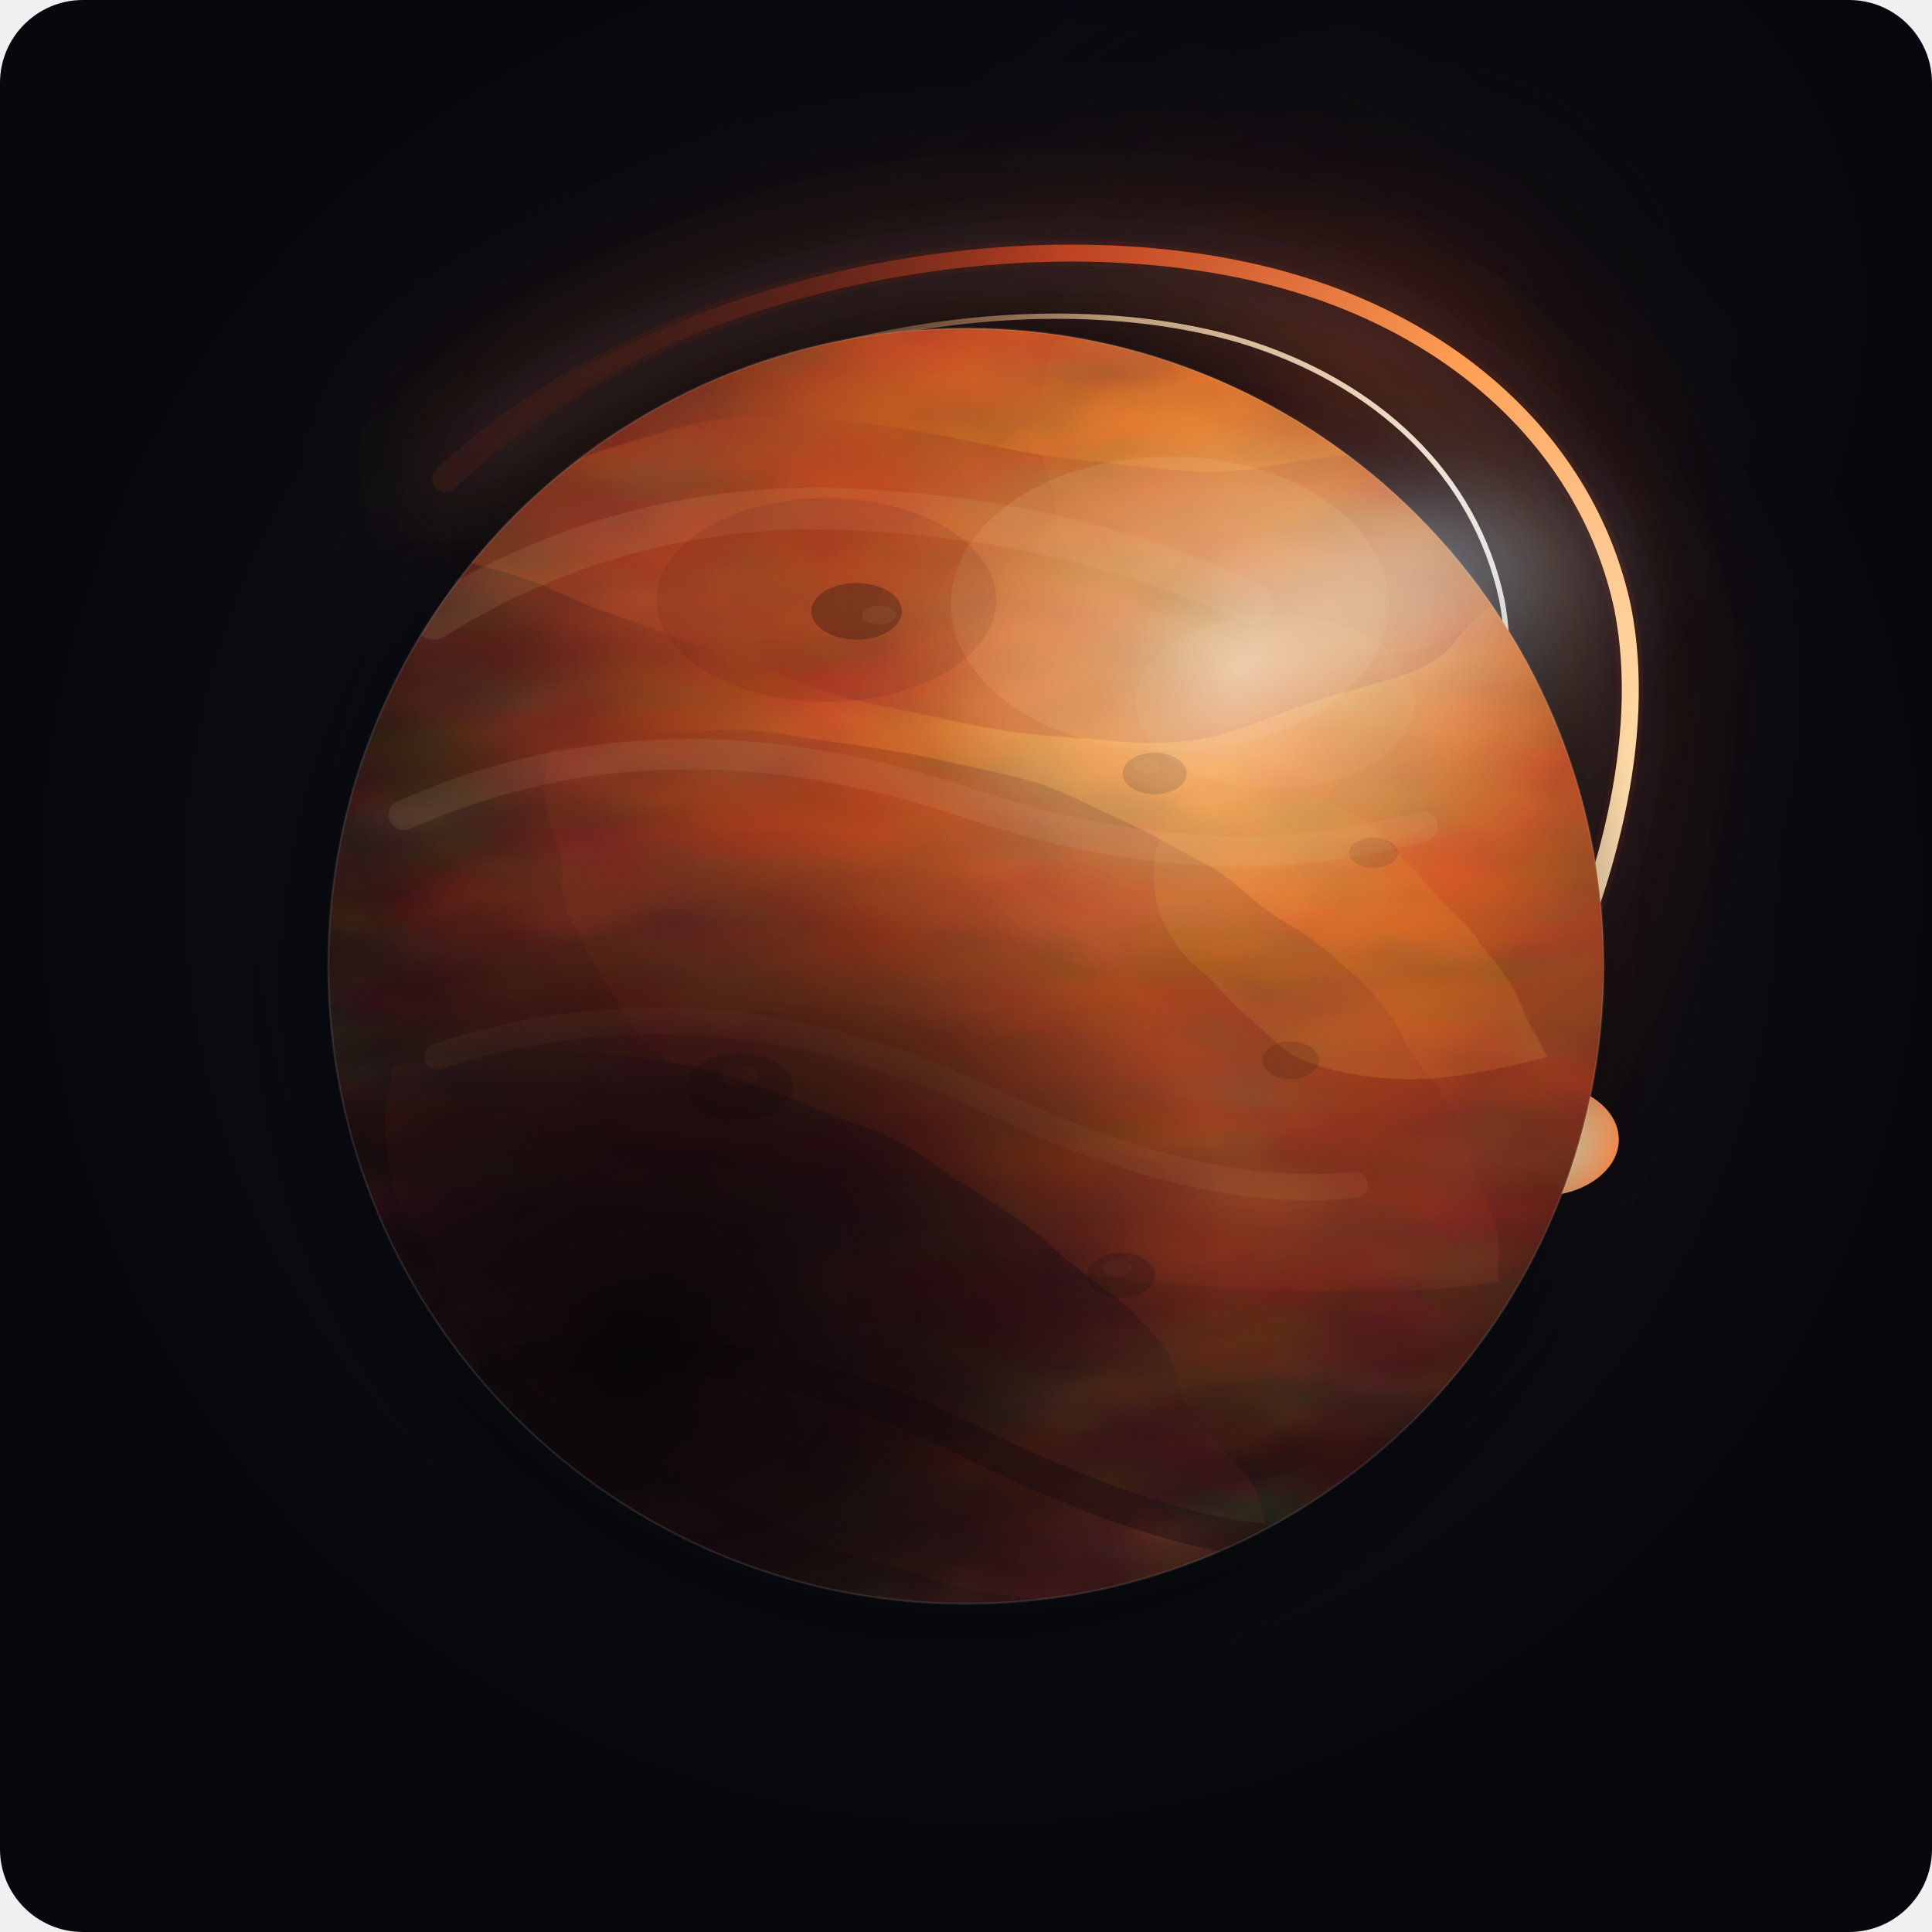
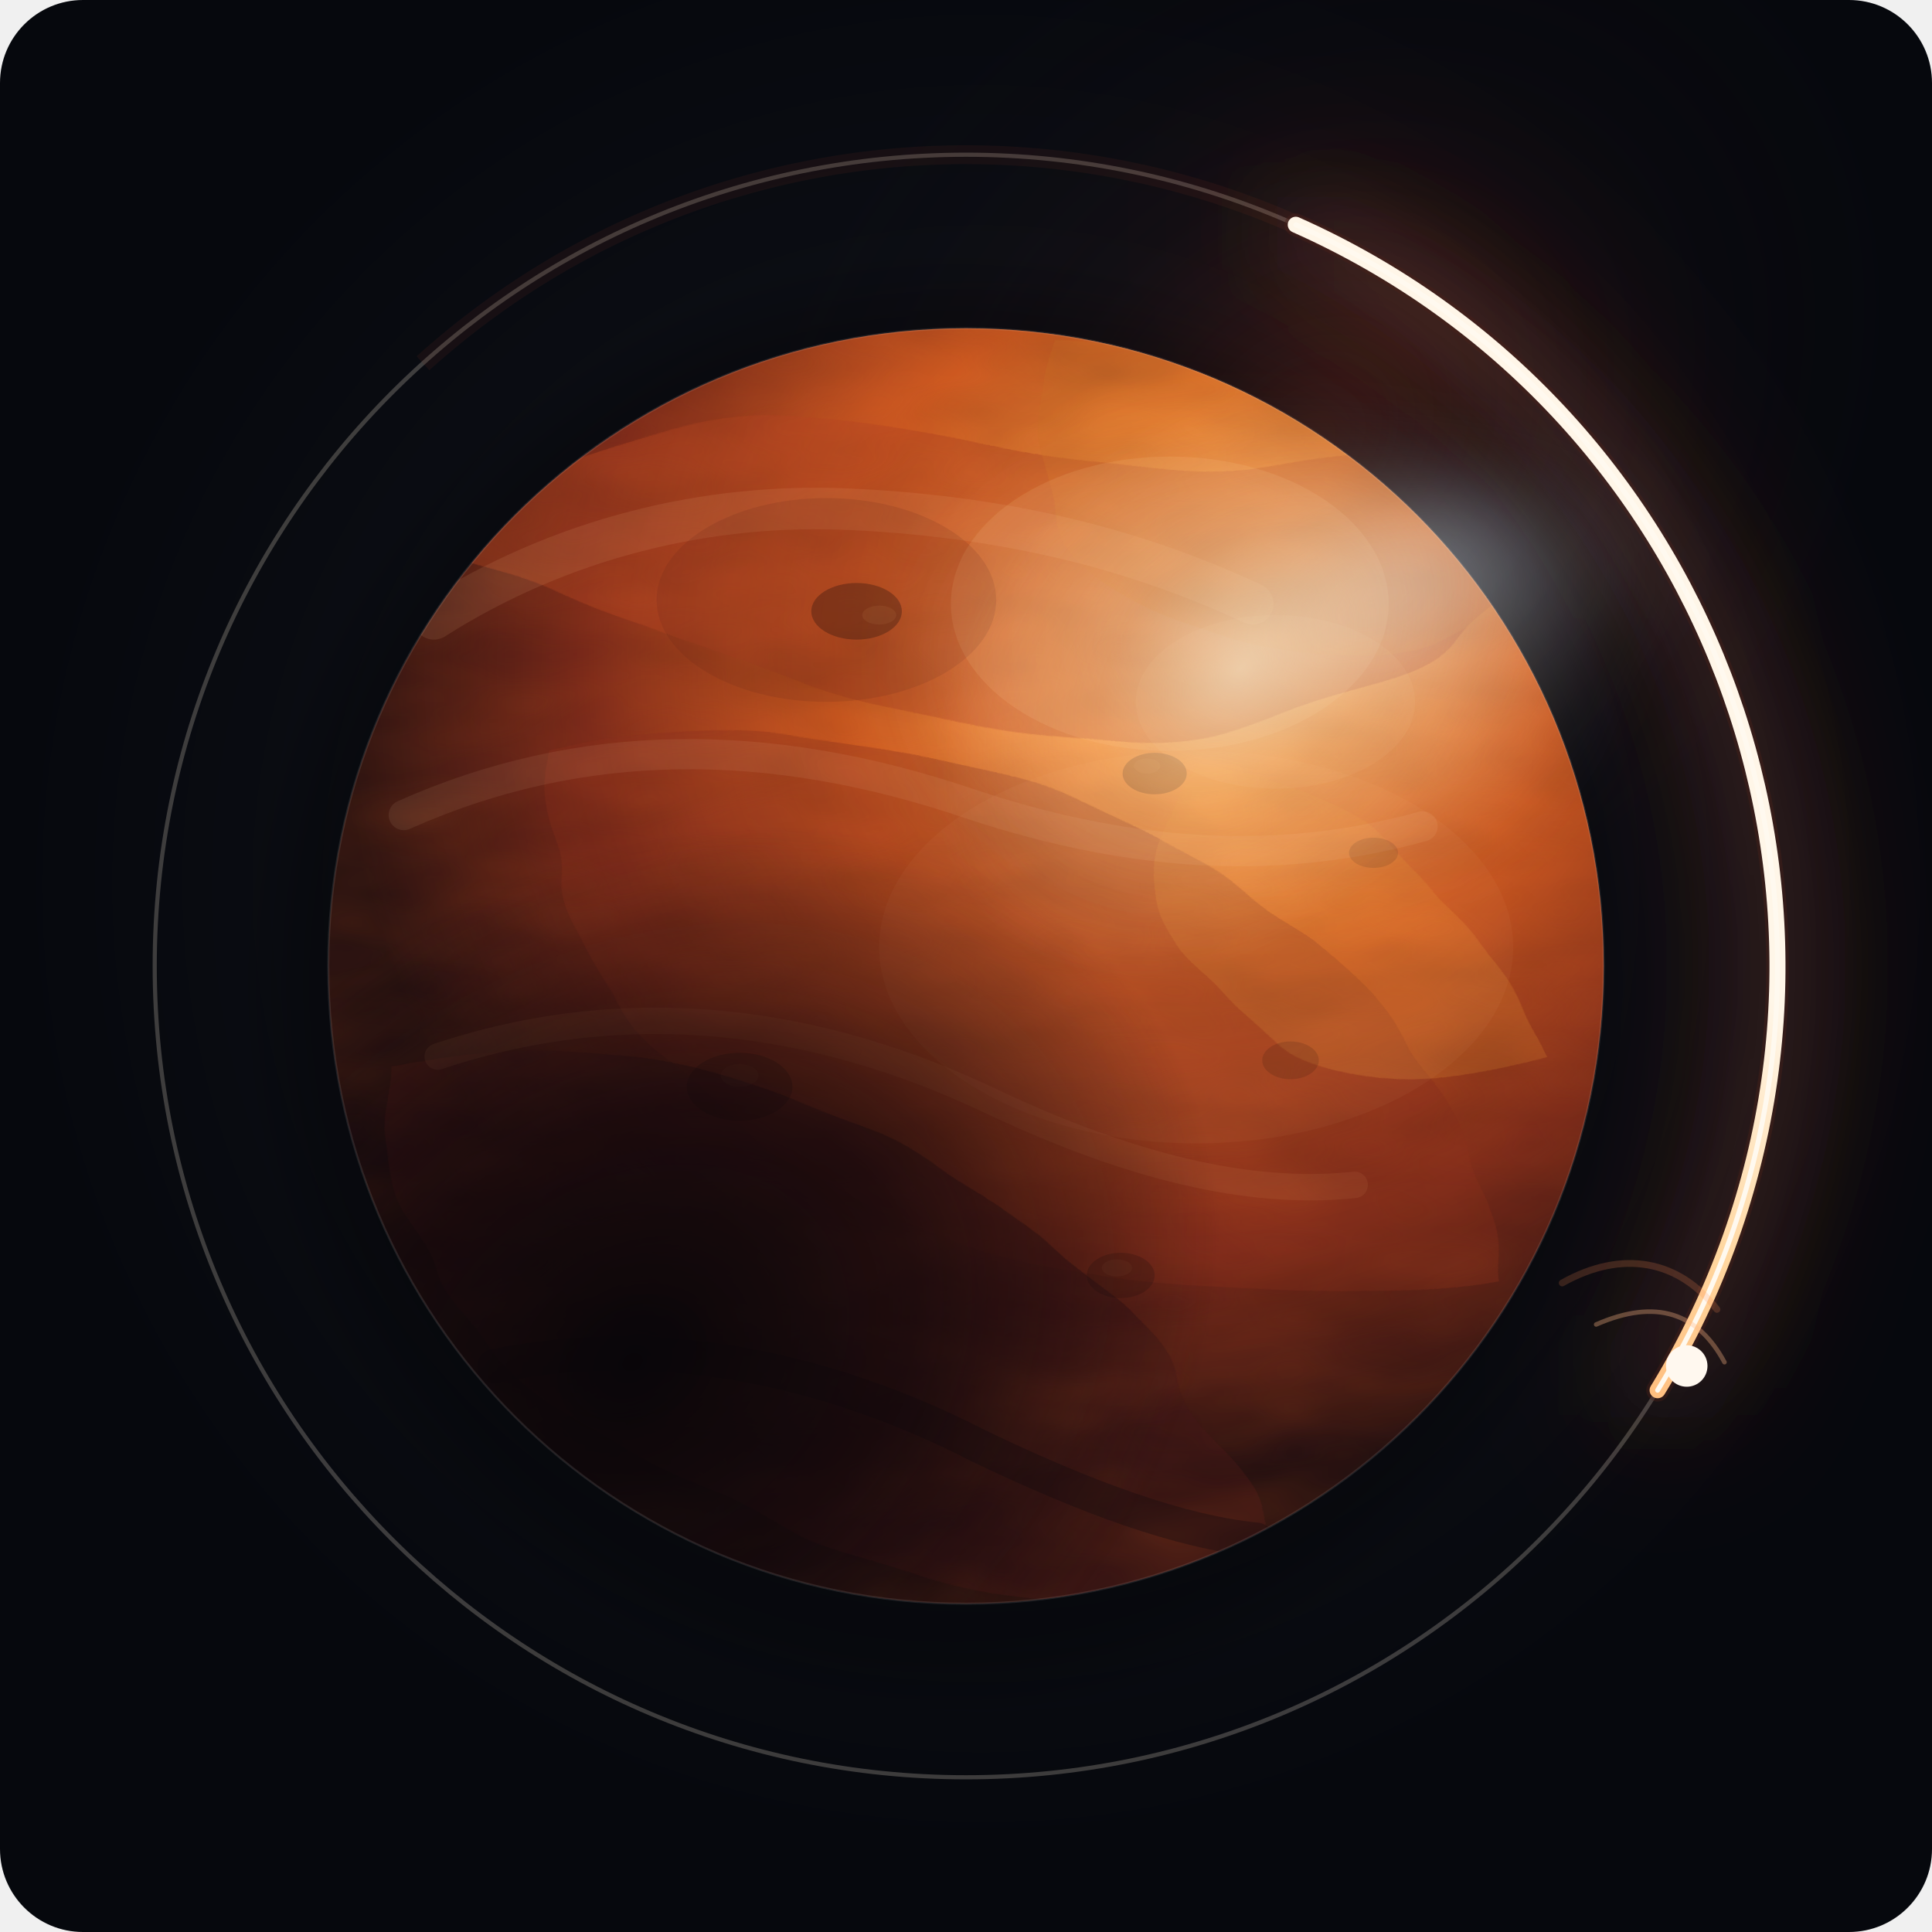
<svg xmlns="http://www.w3.org/2000/svg" width="1024" height="1024" viewBox="0 0 1024 1024" fill="none">
  <defs>
    <radialGradient id="bg-core" cx="0" cy="0" r="1" gradientUnits="userSpaceOnUse" gradientTransform="translate(520 468) rotate(90) scale(520 520)">
      <stop stop-color="#191117" />
      <stop offset="0.64" stop-color="#0B0D13" />
      <stop offset="1" stop-color="#06080D" />
    </radialGradient>
    <radialGradient id="bg-glow" cx="0" cy="0" r="1" gradientUnits="userSpaceOnUse" gradientTransform="translate(692 232) rotate(136) scale(364 286)">
      <stop stop-color="#7E2E1D" stop-opacity="0.42" />
      <stop offset="0.46" stop-color="#391A1A" stop-opacity="0.16" />
      <stop offset="1" stop-color="#0B0D13" stop-opacity="0" />
    </radialGradient>
    <radialGradient id="planet-shell" cx="0" cy="0" r="1" gradientUnits="userSpaceOnUse" gradientTransform="translate(638 332) rotate(136) scale(470 440)">
      <stop stop-color="#FFBF73" />
      <stop offset="0.18" stop-color="#F7953E" />
      <stop offset="0.43" stop-color="#D65D22" />
      <stop offset="0.72" stop-color="#7A281A" />
      <stop offset="1" stop-color="#1D0D10" />
    </radialGradient>
    <radialGradient id="atmosphere-rim" cx="0" cy="0" r="1" gradientUnits="userSpaceOnUse" gradientTransform="translate(734 316) rotate(150) scale(228 84)">
      <stop stop-color="#C9E7FF" stop-opacity="0.62" />
      <stop offset="0.38" stop-color="#DDF1FF" stop-opacity="0.22" />
      <stop offset="1" stop-color="#DDF1FF" stop-opacity="0" />
    </radialGradient>
    <radialGradient id="planet-highlight" cx="0" cy="0" r="1" gradientUnits="userSpaceOnUse" gradientTransform="translate(658 354) rotate(135) scale(190 132)">
      <stop stop-color="#FFF0CE" stop-opacity="0.54" />
      <stop offset="0.46" stop-color="#FFD49B" stop-opacity="0.18" />
      <stop offset="1" stop-color="#FFD49B" stop-opacity="0" />
    </radialGradient>
    <radialGradient id="planet-shadow" cx="0" cy="0" r="1" gradientUnits="userSpaceOnUse" gradientTransform="translate(336 722) rotate(-34) scale(332 260)">
      <stop stop-color="#080509" stop-opacity="0.98" />
      <stop offset="0.48" stop-color="#0D060A" stop-opacity="0.72" />
      <stop offset="1" stop-color="#0D060A" stop-opacity="0" />
    </radialGradient>
    <radialGradient id="flare-head" cx="0" cy="0" r="1" gradientUnits="userSpaceOnUse" gradientTransform="translate(818 608) rotate(142) scale(70 56)">
      <stop stop-color="#FFF7EB" />
      <stop offset="0.28" stop-color="#FFD7A0" />
      <stop offset="0.64" stop-color="#FF8E4F" />
      <stop offset="1" stop-color="#FF5A34" stop-opacity="0" />
    </radialGradient>
    <linearGradient id="flare-stream" x1="236" y1="238" x2="852" y2="598" gradientUnits="userSpaceOnUse">
      <stop stop-color="#35120F" stop-opacity="0" />
      <stop offset="0.12" stop-color="#8F2B1A" stop-opacity="0.28" />
      <stop offset="0.32" stop-color="#D64924" stop-opacity="0.84" />
      <stop offset="0.62" stop-color="#FF9F54" />
      <stop offset="0.86" stop-color="#FFD7A0" />
      <stop offset="1" stop-color="#FFF6E8" />
    </linearGradient>
    <linearGradient id="flare-core" x1="292" y1="252" x2="826" y2="582" gradientUnits="userSpaceOnUse">
      <stop stop-color="#FF8F47" stop-opacity="0" />
      <stop offset="0.34" stop-color="#FFD8A8" stop-opacity="0.82" />
      <stop offset="0.72" stop-color="#FFF9EF" />
      <stop offset="1" stop-color="#FFF9EF" />
    </linearGradient>
    <filter id="planet-texture" x="110" y="110" width="804" height="804" filterUnits="userSpaceOnUse" color-interpolation-filters="sRGB">
      <feTurbulence type="fractalNoise" baseFrequency="0.010 0.024" numOctaves="3" seed="11" result="noise" />
-       <feColorMatrix in="noise" type="matrix" values="0.9 0 0 0 0                 0 0.56 0 0 0                 0 0 0.32 0 0                 0 0 0 0.72 0" result="noiseTint" />
+       <feColorMatrix in="noise" type="saturate" values="0" result="noiseMono" />
+       <feColorMatrix in="noiseMono" type="matrix" values="0.76 0 0 0 0.14                 0.34 0 0 0 0.05                 0.12 0 0 0 0.02                 0 0 0 0.64 0" result="noiseTint" />
      <feGaussianBlur in="noiseTint" stdDeviation="1.2" result="noiseSoft" />
    </filter>
    <filter id="planet-relief" x="110" y="110" width="804" height="804" filterUnits="userSpaceOnUse" color-interpolation-filters="sRGB">
      <feTurbulence type="fractalNoise" baseFrequency="0.006 0.018" numOctaves="2" seed="7" result="reliefNoise" />
      <feDisplacementMap in="SourceGraphic" in2="reliefNoise" scale="18" xChannelSelector="R" yChannelSelector="G" />
    </filter>
    <filter id="soft-blur-16" x="0" y="0" width="1024" height="1024" filterUnits="userSpaceOnUse">
      <feGaussianBlur stdDeviation="16" />
    </filter>
    <filter id="soft-blur-24" x="0" y="0" width="1024" height="1024" filterUnits="userSpaceOnUse">
      <feGaussianBlur stdDeviation="24" />
    </filter>
    <filter id="soft-blur-40" x="0" y="0" width="1024" height="1024" filterUnits="userSpaceOnUse">
      <feGaussianBlur stdDeviation="40" />
    </filter>
    <clipPath id="planet-clip">
      <circle cx="512" cy="512" r="338" />
    </clipPath>
  </defs>
  <rect width="1024" height="1024" rx="44" fill="url(#bg-core)" />
  <rect width="1024" height="1024" rx="44" fill="url(#bg-glow)" />
+   <circle cx="512" cy="512" r="430" stroke="#FFF0E2" stroke-opacity="0.22" stroke-width="2.2" />
+   <circle cx="512" cy="512" r="430" stroke="#6E3023" stroke-opacity="0.14" stroke-width="10" stroke-dasharray="520 2182" transform="rotate(-132 512 512)" />
  <g filter="url(#soft-blur-40)">
-     <path d="M234 254C350 146 552 110 686 150C774 176 842 238 860 322C874 392 850 474 820 536C802 576 786 598 770 618" stroke="#FF4F2B" stroke-opacity="0.22" stroke-width="38" stroke-linecap="round" />
+     <circle cx="512" cy="512" r="430" stroke="#FF5630" stroke-opacity="0.22" stroke-width="34" stroke-linecap="round" stroke-dasharray="732 1970" transform="rotate(-66 512 512)" />
  </g>
  <g filter="url(#soft-blur-24)">
-     <path d="M246 258C360 160 548 128 674 164C756 188 816 246 832 320C844 382 822 454 794 510C780 540 766 562 752 580" stroke="#FFB176" stroke-opacity="0.18" stroke-width="20" stroke-linecap="round" />
+     <circle cx="512" cy="512" r="430" stroke="#FFB176" stroke-opacity="0.18" stroke-width="18" stroke-linecap="round" stroke-dasharray="732 1970" transform="rotate(-66 512 512)" />
  </g>
-   <path d="M236 254C350 146 552 110 686 150C774 176 842 238 860 322C874 392 850 474 820 536C802 576 786 598 770 618" stroke="#48211A" stroke-opacity="0.42" stroke-width="14" stroke-linecap="round" />
-   <path d="M236 254C350 146 552 110 686 150C774 176 842 238 860 322C874 392 850 474 820 536C802 576 786 598 770 618" stroke="url(#flare-stream)" stroke-width="9" stroke-linecap="round" />
-   <path d="M274 268C378 178 544 148 656 180C730 202 782 252 796 318C806 370 788 432 764 478C752 500 742 516 730 532" stroke="url(#flare-core)" stroke-width="2.8" stroke-linecap="round" />
-   <path d="M720 540C760 518 794 524 820 562" stroke="#FFB987" stroke-opacity="0.36" stroke-width="2.4" stroke-linecap="round" />
-   <path d="M742 570C784 562 810 574 826 602" stroke="#FF8D58" stroke-opacity="0.22" stroke-width="4" stroke-linecap="round" />
-   <circle cx="816" cy="604" r="13" fill="#FFF8EF" />
-   <ellipse cx="816" cy="604" rx="42" ry="30" fill="url(#flare-head)" />
+   <circle cx="512" cy="512" r="430" stroke="#48211A" stroke-opacity="0.42" stroke-width="12" stroke-linecap="round" stroke-dasharray="732 1970" transform="rotate(-66 512 512)" />
+   <circle cx="512" cy="512" r="430" stroke="url(#flare-stream)" stroke-width="8.5" stroke-linecap="round" stroke-dasharray="732 1970" transform="rotate(-66 512 512)" />
+   <circle cx="512" cy="512" r="430" stroke="url(#flare-core)" stroke-width="2.6" stroke-linecap="round" stroke-dasharray="732 1970" transform="rotate(-66 512 512)" />
+   <path d="M846 702C878 688 900 696 914 722" stroke="#FFB987" stroke-opacity="0.34" stroke-width="2.4" stroke-linecap="round" />
+   <path d="M828 680C860 662 890 668 910 694" stroke="#FF8D58" stroke-opacity="0.2" stroke-width="3.6" stroke-linecap="round" />
+   <circle cx="894" cy="724" r="11" fill="#FFF8EF" />
+   <ellipse cx="894" cy="724" rx="38" ry="28" fill="url(#flare-head)" />
  <g filter="url(#soft-blur-16)">
    <ellipse cx="504" cy="522" rx="354" ry="366" fill="#000000" fill-opacity="0.26" />
  </g>
  <circle cx="512" cy="512" r="338" fill="url(#planet-shell)" />
  <g clip-path="url(#planet-clip)">
    <g filter="url(#planet-relief)">
      <path d="M210 292C292 234 382 210 470 226C552 242 604 264 676 246C744 230 788 236 836 272C780 346 700 392 592 392C486 392 406 354 332 328C286 310 248 302 210 292Z" fill="#B84522" fill-opacity="0.44" />
      <path d="M560 182C656 184 746 234 804 320C748 350 682 352 626 332C566 310 534 260 560 182Z" fill="#E17B2C" fill-opacity="0.42" />
      <path d="M290 396C404 374 538 398 646 460C726 506 780 584 796 676C680 700 560 688 454 634C344 578 286 500 290 396Z" fill="#8A2E1D" fill-opacity="0.36" />
      <path d="M206 566C302 544 420 566 520 632C610 692 668 772 682 850C562 862 438 834 334 768C238 706 190 636 206 566Z" fill="#391317" fill-opacity="0.6" />
      <path d="M632 404C714 418 784 474 820 562C770 580 712 576 664 546C612 514 600 450 632 404Z" fill="#F39A39" fill-opacity="0.24" />
    </g>
    <g filter="url(#planet-texture)" opacity="0.56">
      <rect x="154" y="154" width="716" height="716" fill="#B45E32" />
    </g>
    <path d="M230 328C296 286 374 266 452 270C536 274 604 292 664 320" stroke="#FFD09D" stroke-opacity="0.1" stroke-width="22" stroke-linecap="round" />
    <path d="M214 432C308 390 408 390 514 426C604 456 682 458 754 438" stroke="#FFDAB1" stroke-opacity="0.08" stroke-width="16" stroke-linecap="round" />
    <path d="M232 560C334 526 434 540 526 584C598 618 662 634 718 628" stroke="#F6B27A" stroke-opacity="0.08" stroke-width="14" stroke-linecap="round" />
    <path d="M262 724C350 706 440 726 518 766C576 794 626 812 666 816" stroke="#1C0C10" stroke-opacity="0.42" stroke-width="18" stroke-linecap="round" />
    <ellipse cx="620" cy="320" rx="116" ry="78" fill="#FFD79C" fill-opacity="0.12" />
    <ellipse cx="676" cy="372" rx="74" ry="46" fill="#FFE0AF" fill-opacity="0.06" />
    <ellipse cx="438" cy="318" rx="90" ry="54" fill="#5C211A" fill-opacity="0.14" />
+     <ellipse cx="634" cy="502" rx="168" ry="104" fill="#FFDBAD" fill-opacity="0.04" />
    <g fill="#180A0D">
      <ellipse cx="454" cy="324" rx="24" ry="15" fill-opacity="0.3" />
      <ellipse cx="612" cy="410" rx="17" ry="11" fill-opacity="0.22" />
      <ellipse cx="392" cy="576" rx="28" ry="18" fill-opacity="0.22" />
      <ellipse cx="594" cy="676" rx="18" ry="12" fill-opacity="0.2" />
      <ellipse cx="684" cy="562" rx="15" ry="10" fill-opacity="0.14" />
      <ellipse cx="342" cy="708" rx="18" ry="11" fill-opacity="0.2" />
      <ellipse cx="728" cy="452" rx="13" ry="8" fill-opacity="0.12" />
    </g>
    <g fill="#F4B77B">
      <ellipse cx="466" cy="326" rx="9" ry="5" fill-opacity="0.08" />
      <ellipse cx="608" cy="406" rx="7" ry="4" fill-opacity="0.08" />
      <ellipse cx="392" cy="570" rx="10" ry="6" fill-opacity="0.05" />
      <ellipse cx="592" cy="672" rx="8" ry="4.5" fill-opacity="0.05" />
    </g>
  </g>
  <circle cx="512" cy="512" r="338" fill="url(#planet-shadow)" />
  <g filter="url(#soft-blur-24)">
    <ellipse cx="666" cy="352" rx="164" ry="108" fill="#FFF1D1" fill-opacity="0.14" />
    <ellipse cx="722" cy="320" rx="154" ry="64" fill="url(#atmosphere-rim)" />
  </g>
  <circle cx="512" cy="512" r="338" fill="url(#planet-highlight)" />
  <circle cx="512" cy="512" r="338" fill="none" stroke="#FFFFFF" stroke-opacity="0.1" stroke-width="1.1" />
</svg>
